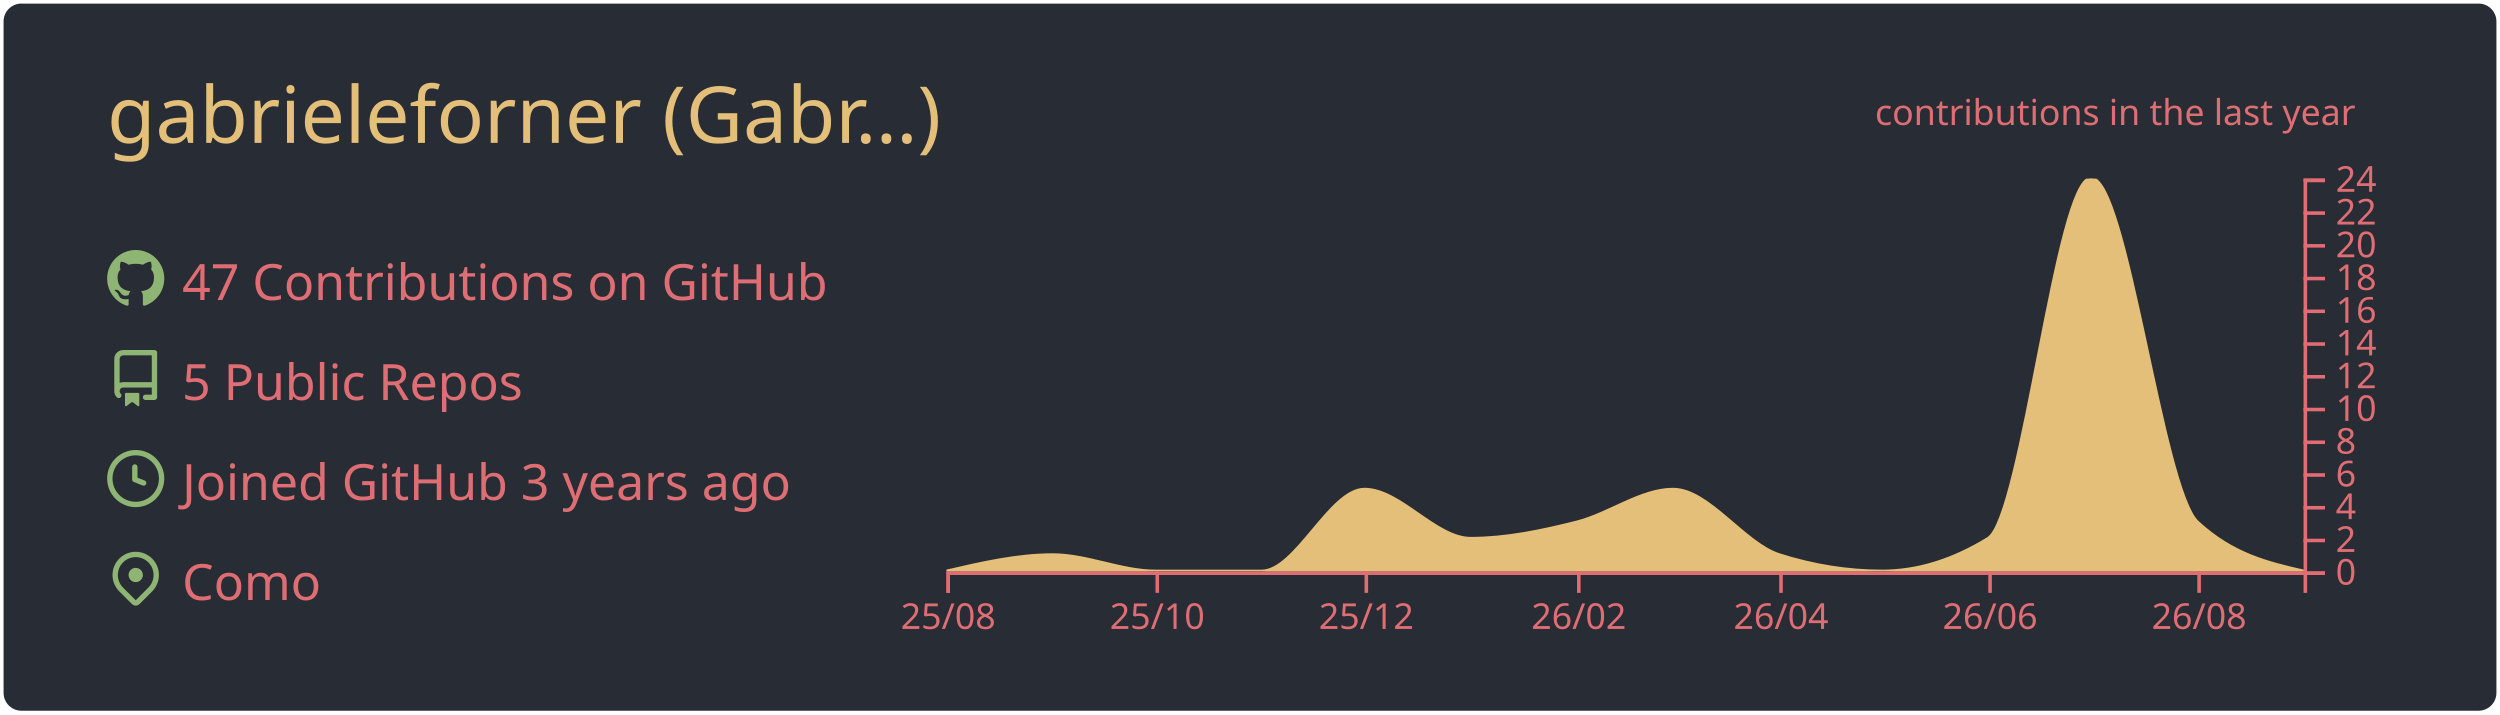
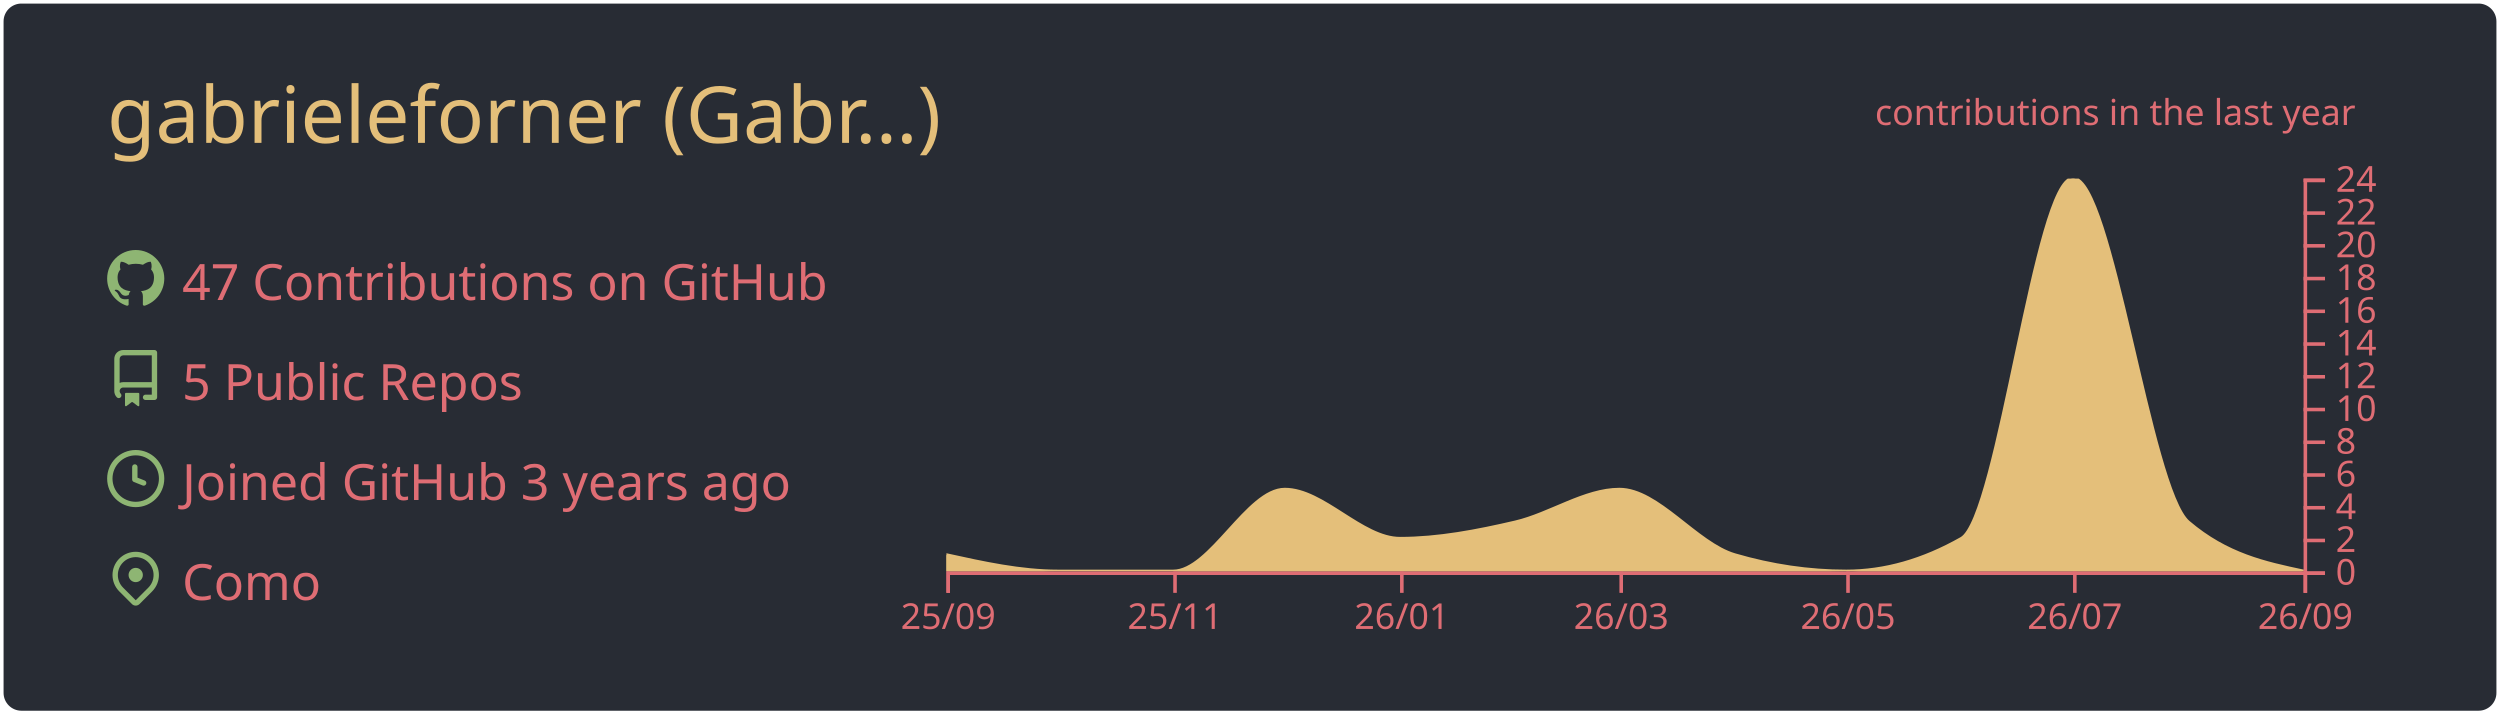
<svg xmlns="http://www.w3.org/2000/svg" width="700" height="200" viewBox="0 0 700 200">
  <style>* {
          font-family: 'Segoe UI', Ubuntu, "Helvetica Neue", Sans-Serif
        }</style>
  <g class="gpsc-root">
    <rect x="1" y="1" rx="5" ry="5" height="99%" width="99.714%" stroke="#000000" stroke-width="1" fill="#282c34" stroke-opacity="0" />
    <text x="30" y="40" class="gpsc-item" style="--gpsc-i: 0; font-size: 22px; fill: #e4bf7a;">gabrieleforner (Gabr…)</text>
    <g transform="translate(0,40)">
      <g transform="translate(30,30)">
        <g class="gpsc-item" style="--gpsc-i: 0;">
          <g transform="translate(0,0)" width="14" height="14" fill="#8eb573">
            <path fill-rule="evenodd" d="M8 0C3.58 0 0 3.58 0 8c0 3.54 2.29 6.53 5.47 7.59.4.07.55-.17.55-.38 0-.19-.01-.82-.01-1.49-2.01.37-2.53-.49-2.69-.94-.09-.23-.48-.94-.82-1.13-.28-.15-.68-.52-.01-.53.63-.01 1.08.58 1.23.82.72 1.21 1.87.87 2.33.66.07-.52.28-.87.51-1.07-1.78-.2-3.64-.89-3.64-3.95 0-.87.31-1.59.82-2.15-.08-.2-.36-1.02.08-2.12 0 0 .67-.21 2.2.82.64-.18 1.32-.27 2-.27.68 0 1.36.09 2 .27 1.53-1.04 2.2-.82 2.2-.82.44 1.1.16 1.92.08 2.12.51.56.82 1.27.82 2.15 0 3.07-1.87 3.75-3.65 3.95.29.25.54.73.54 1.48 0 1.07-.01 1.93-.01 2.2 0 .21.15.46.55.38A8.013 8.013 0 0016 8c0-4.42-3.58-8-8-8z" />
          </g>
        </g>
        <g class="gpsc-item" style="--gpsc-i: 1;">
          <g transform="translate(0,28)" width="14" height="14" fill="#8eb573">
            <path fill-rule="evenodd" d="M2 2.5A2.5 2.5 0 014.5 0h8.75a.75.75 0 01.75.75v12.5a.75.75 0 01-.75.75h-2.5a.75.75 0 110-1.5h1.75v-2h-8a1 1 0 00-.714 1.7.75.75 0 01-1.072 1.05A2.495 2.495 0 012 11.5v-9zm10.5-1V9h-8c-.356 0-.694.074-1 .208V2.5a1 1 0 011-1h8zM5 12.25v3.25a.25.25 0 00.4.2l1.45-1.087a.25.25 0 01.3 0L8.6 15.7a.25.25 0 00.4-.2v-3.25a.25.25 0 00-.25-.25h-3.5a.25.25 0 00-.25.25z" />
          </g>
        </g>
        <g class="gpsc-item" style="--gpsc-i: 2;">
          <g transform="translate(0,56)" width="14" height="14" fill="#8eb573">
            <path fill-rule="evenodd" d="M1.5 8a6.5 6.5 0 1113 0 6.5 6.5 0 01-13 0zM8 0a8 8 0 100 16A8 8 0 008 0zm.5 4.75a.75.75 0 00-1.5 0v3.5a.75.75 0 00.471.696l2.5 1a.75.75 0 00.557-1.392L8.5 7.742V4.75z" />
          </g>
        </g>
        <g class="gpsc-item" style="--gpsc-i: 3;">
          <g transform="translate(0,84)" width="14" height="14" fill="#8eb573">
            <path fill-rule="evenodd" d="M11.536 3.464a5 5 0 010 7.072L8 14.07l-3.536-3.535a5 5 0 117.072-7.072v.001zm1.06 8.132a6.5 6.5 0 10-9.192 0l3.535 3.536a1.5 1.5 0 002.122 0l3.535-3.536zM8 9a2 2 0 100-4 2 2 0 000 4z" />
          </g>
        </g>
        <text x="21" y="14" class="gpsc-item" style="--gpsc-i: 0; fill: #df6d74; font-size: 14px;">47 Contributions on GitHub</text>
        <text x="21" y="42" class="gpsc-item" style="--gpsc-i: 1; fill: #df6d74; font-size: 14px;">5 Public Repos</text>
        <text x="21" y="70" class="gpsc-item" style="--gpsc-i: 2; fill: #df6d74; font-size: 14px;">Joined GitHub 3 years ago</text>
        <text x="21" y="98" class="gpsc-item" style="--gpsc-i: 3; fill: #df6d74; font-size: 14px;">Como</text>
      </g>
      <g color="#e4bf7a" transform="translate(295,10)">
        <clipPath id="gpsc-reveal-clip">
          <rect class="gpsc-reveal" x="-30" y="0" width="410" height="110" style="--gpsc-w: 410px; --gpsc-i: 4;" />
        </clipPath>
        <g clip-path="url(#gpsc-reveal-clip)" class="gpsc-chart" style="--gpsc-i: 4;">
-           <path transform="translate(-30,0)" stroke="#e4bf7a" fill="#e4bf7a" opacity="1" d="M0,110C9.916,107.708,19.832,105.417,29.747,105.417C39.343,105.417,48.939,110,58.535,110C68.451,110,78.367,110,88.283,110C97.879,110,107.475,87.083,117.071,87.083C126.987,87.083,136.902,100.833,146.818,100.833C156.734,100.833,166.65,98.753,176.566,96.25C185.522,93.99,194.478,87.083,203.434,87.083C213.35,87.083,223.266,102.259,233.182,105.417C242.778,108.472,252.374,110,261.97,110C271.886,110,281.801,106.944,291.717,100.833C301.313,94.919,310.909,0,320.505,0C330.421,0,340.337,87.083,350.253,96.25C360.168,105.417,370.084,107.708,380,110L380,110C370.084,110,360.168,110,350.253,110C340.337,110,330.421,110,320.505,110C310.909,110,301.313,110,291.717,110C281.801,110,271.886,110,261.97,110C252.374,110,242.778,110,233.182,110C223.266,110,213.35,110,203.434,110C194.478,110,185.522,110,176.566,110C166.65,110,156.734,110,146.818,110C136.902,110,126.987,110,117.071,110C107.475,110,97.879,110,88.283,110C78.367,110,68.451,110,58.535,110C48.939,110,39.343,110,29.747,110C19.832,110,9.916,110,0,110Z" />
+           <path transform="translate(-30,0)" stroke="#e4bf7a" fill="#e4bf7a" opacity="1" d="M0,105.417C10.411,107.708,20.822,110,31.233,110C41.991,110,52.749,110,63.507,110C73.918,110,84.329,87.083,94.74,87.083C105.498,87.083,116.256,100.833,127.014,100.833C137.772,100.833,148.53,98.753,159.288,96.25C169.005,93.99,178.721,87.083,188.438,87.083C199.196,87.083,209.954,102.259,220.712,105.417C231.123,108.472,241.534,110,251.945,110C262.703,110,273.461,106.944,284.219,100.833C294.63,94.919,305.041,0,315.452,0C326.21,0,336.968,87.083,347.726,96.25C358.484,105.417,369.242,107.708,380,110L380,110C369.242,110,358.484,110,347.726,110C336.968,110,326.21,110,315.452,110C305.041,110,294.63,110,284.219,110C273.461,110,262.703,110,251.945,110C241.534,110,231.123,110,220.712,110C209.954,110,199.196,110,188.438,110C178.721,110,169.005,110,159.288,110C148.53,110,137.772,110,127.014,110C116.256,110,105.498,110,94.74,110C84.329,110,73.918,110,63.507,110C52.749,110,41.991,110,31.233,110C20.822,110,10.411,110,0,110Z" />
        </g>
        <g color="#df6d74" transform="translate(-30,110)" fill="none" font-size="10" font-family="sans-serif" text-anchor="middle">
          <path class="domain" stroke="currentColor" d="M0.5,6V0.5H380.5V6" />
          <g class="tick" opacity="1" transform="translate(0.5,0)">
            <line stroke="currentColor" y2="6" />
-             <text fill="currentColor" y="9" dy="0.71em">25/08</text>
+             <text fill="currentColor" y="9" dy="0.71em">25/09</text>
          </g>
-           <g class="tick" opacity="1" transform="translate(59.03535,0)">
+           <g class="tick" opacity="1" transform="translate(64.00685,0)">
            <line stroke="currentColor" y2="6" />
-             <text fill="currentColor" y="9" dy="0.71em">25/10</text>
+             <text fill="currentColor" y="9" dy="0.71em">25/11</text>
          </g>
-           <g class="tick" opacity="1" transform="translate(117.5707,0)">
+           <g class="tick" opacity="1" transform="translate(127.5137,0)">
            <line stroke="currentColor" y2="6" />
-             <text fill="currentColor" y="9" dy="0.71em">25/12</text>
+             <text fill="currentColor" y="9" dy="0.71em">26/01</text>
          </g>
-           <g class="tick" opacity="1" transform="translate(177.0657,0)">
+           <g class="tick" opacity="1" transform="translate(188.9384,0)">
            <line stroke="currentColor" y2="6" />
-             <text fill="currentColor" y="9" dy="0.71em">26/02</text>
+             <text fill="currentColor" y="9" dy="0.71em">26/03</text>
          </g>
-           <g class="tick" opacity="1" transform="translate(233.6818,0)">
+           <g class="tick" opacity="1" transform="translate(252.4452,0)">
            <line stroke="currentColor" y2="6" />
-             <text fill="currentColor" y="9" dy="0.71em">26/04</text>
+             <text fill="currentColor" y="9" dy="0.71em">26/05</text>
          </g>
-           <g class="tick" opacity="1" transform="translate(292.2172,0)">
+           <g class="tick" opacity="1" transform="translate(315.9521,0)">
            <line stroke="currentColor" y2="6" />
-             <text fill="currentColor" y="9" dy="0.71em">26/06</text>
+             <text fill="currentColor" y="9" dy="0.71em">26/07</text>
          </g>
-           <g class="tick" opacity="1" transform="translate(350.7525,0)">
+           <g class="tick" opacity="1" transform="translate(380.5,0)">
            <line stroke="currentColor" y2="6" />
-             <text fill="currentColor" y="9" dy="0.71em">26/08</text>
+             <text fill="currentColor" y="9" dy="0.71em">26/09</text>
          </g>
        </g>
        <g color="#df6d74" transform="translate(350,0)" fill="none" font-size="10" font-family="sans-serif" text-anchor="start">
          <path class="domain" stroke="currentColor" d="M6,110.5H0.5V0.5H6" />
          <g class="tick" opacity="1" transform="translate(0,110.5)">
            <line stroke="currentColor" x2="6" />
            <text fill="currentColor" x="9" dy="0.32em">0</text>
          </g>
          <g class="tick" opacity="1" transform="translate(0,101.3333)">
            <line stroke="currentColor" x2="6" />
            <text fill="currentColor" x="9" dy="0.32em">2</text>
          </g>
          <g class="tick" opacity="1" transform="translate(0,92.16667)">
            <line stroke="currentColor" x2="6" />
            <text fill="currentColor" x="9" dy="0.32em">4</text>
          </g>
          <g class="tick" opacity="1" transform="translate(0,83)">
            <line stroke="currentColor" x2="6" />
            <text fill="currentColor" x="9" dy="0.32em">6</text>
          </g>
          <g class="tick" opacity="1" transform="translate(0,73.83333)">
            <line stroke="currentColor" x2="6" />
            <text fill="currentColor" x="9" dy="0.32em">8</text>
          </g>
          <g class="tick" opacity="1" transform="translate(0,64.66667)">
            <line stroke="currentColor" x2="6" />
            <text fill="currentColor" x="9" dy="0.32em">10</text>
          </g>
          <g class="tick" opacity="1" transform="translate(0,55.5)">
            <line stroke="currentColor" x2="6" />
            <text fill="currentColor" x="9" dy="0.32em">12</text>
          </g>
          <g class="tick" opacity="1" transform="translate(0,46.33333)">
            <line stroke="currentColor" x2="6" />
            <text fill="currentColor" x="9" dy="0.32em">14</text>
          </g>
          <g class="tick" opacity="1" transform="translate(0,37.16667)">
            <line stroke="currentColor" x2="6" />
            <text fill="currentColor" x="9" dy="0.32em">16</text>
          </g>
          <g class="tick" opacity="1" transform="translate(0,28)">
            <line stroke="currentColor" x2="6" />
            <text fill="currentColor" x="9" dy="0.32em">18</text>
          </g>
          <g class="tick" opacity="1" transform="translate(0,18.83333)">
            <line stroke="currentColor" x2="6" />
            <text fill="currentColor" x="9" dy="0.32em">20</text>
          </g>
          <g class="tick" opacity="1" transform="translate(0,9.666667)">
            <line stroke="currentColor" x2="6" />
            <text fill="currentColor" x="9" dy="0.32em">22</text>
          </g>
          <g class="tick" opacity="1" transform="translate(0,0.5)">
            <line stroke="currentColor" x2="6" />
            <text fill="currentColor" x="9" dy="0.32em">24</text>
          </g>
        </g>
        <g>
          <text y="-15" x="230" style="fill: #df6d74; font-size: 10px;">contributions in the last year</text>
        </g>
      </g>
    </g>
  </g>
</svg>
